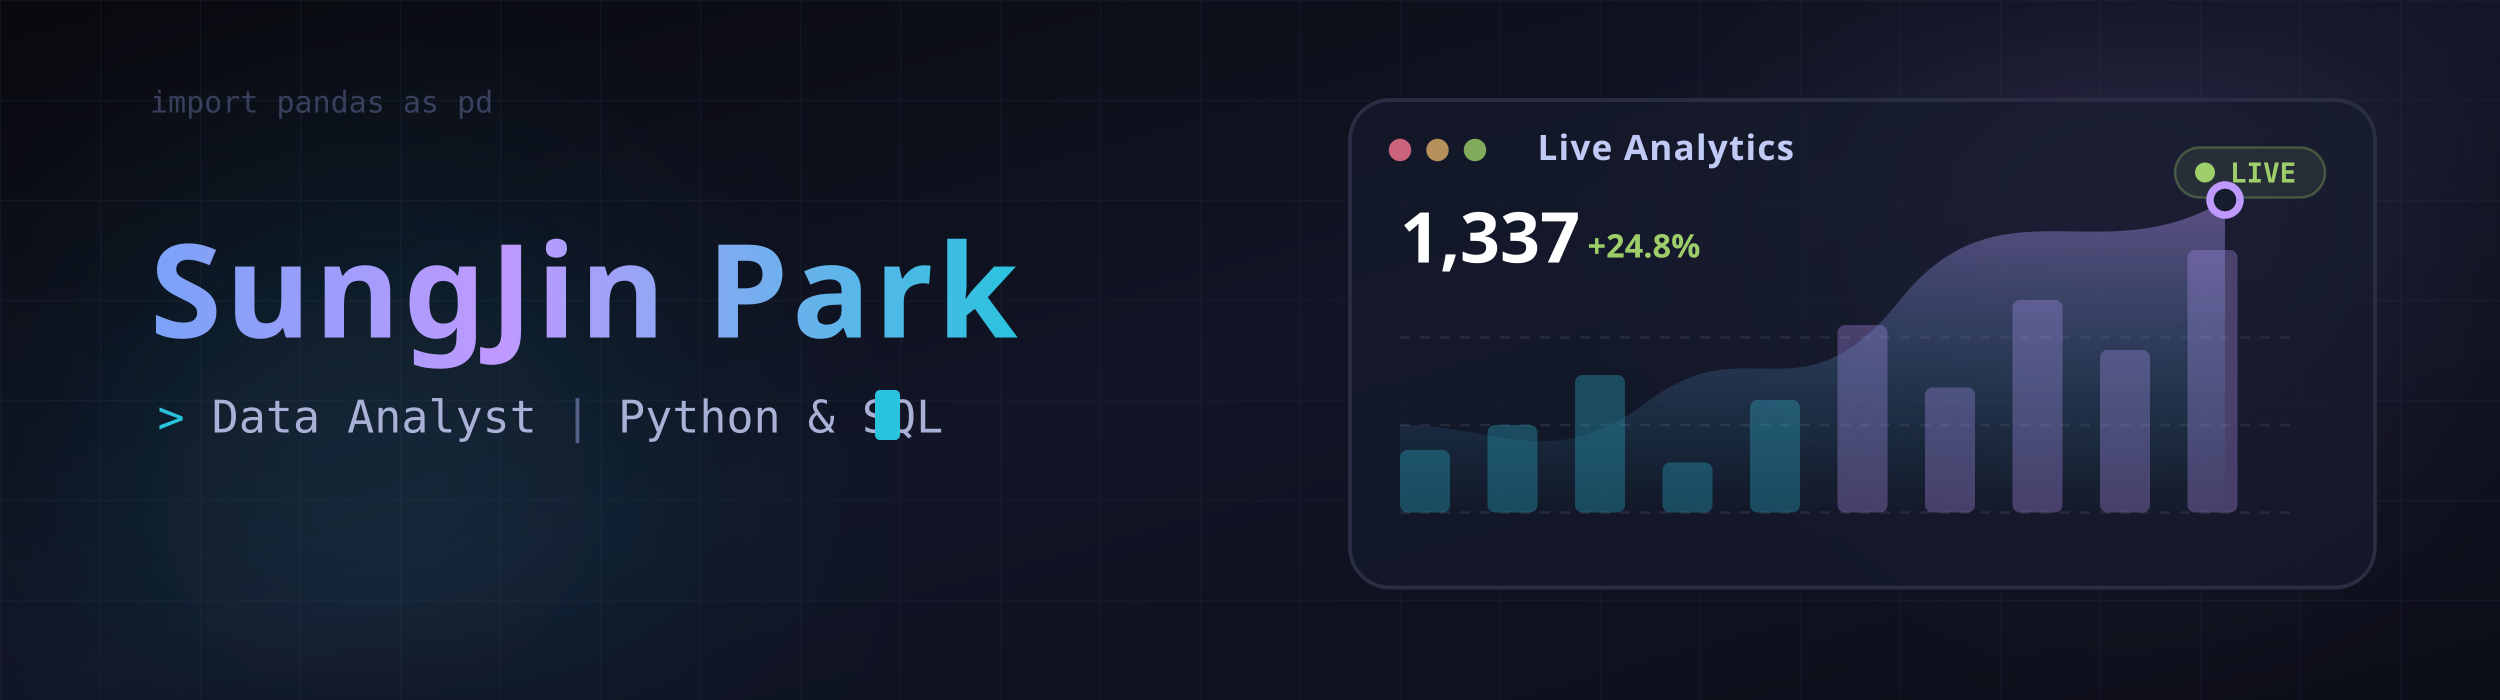
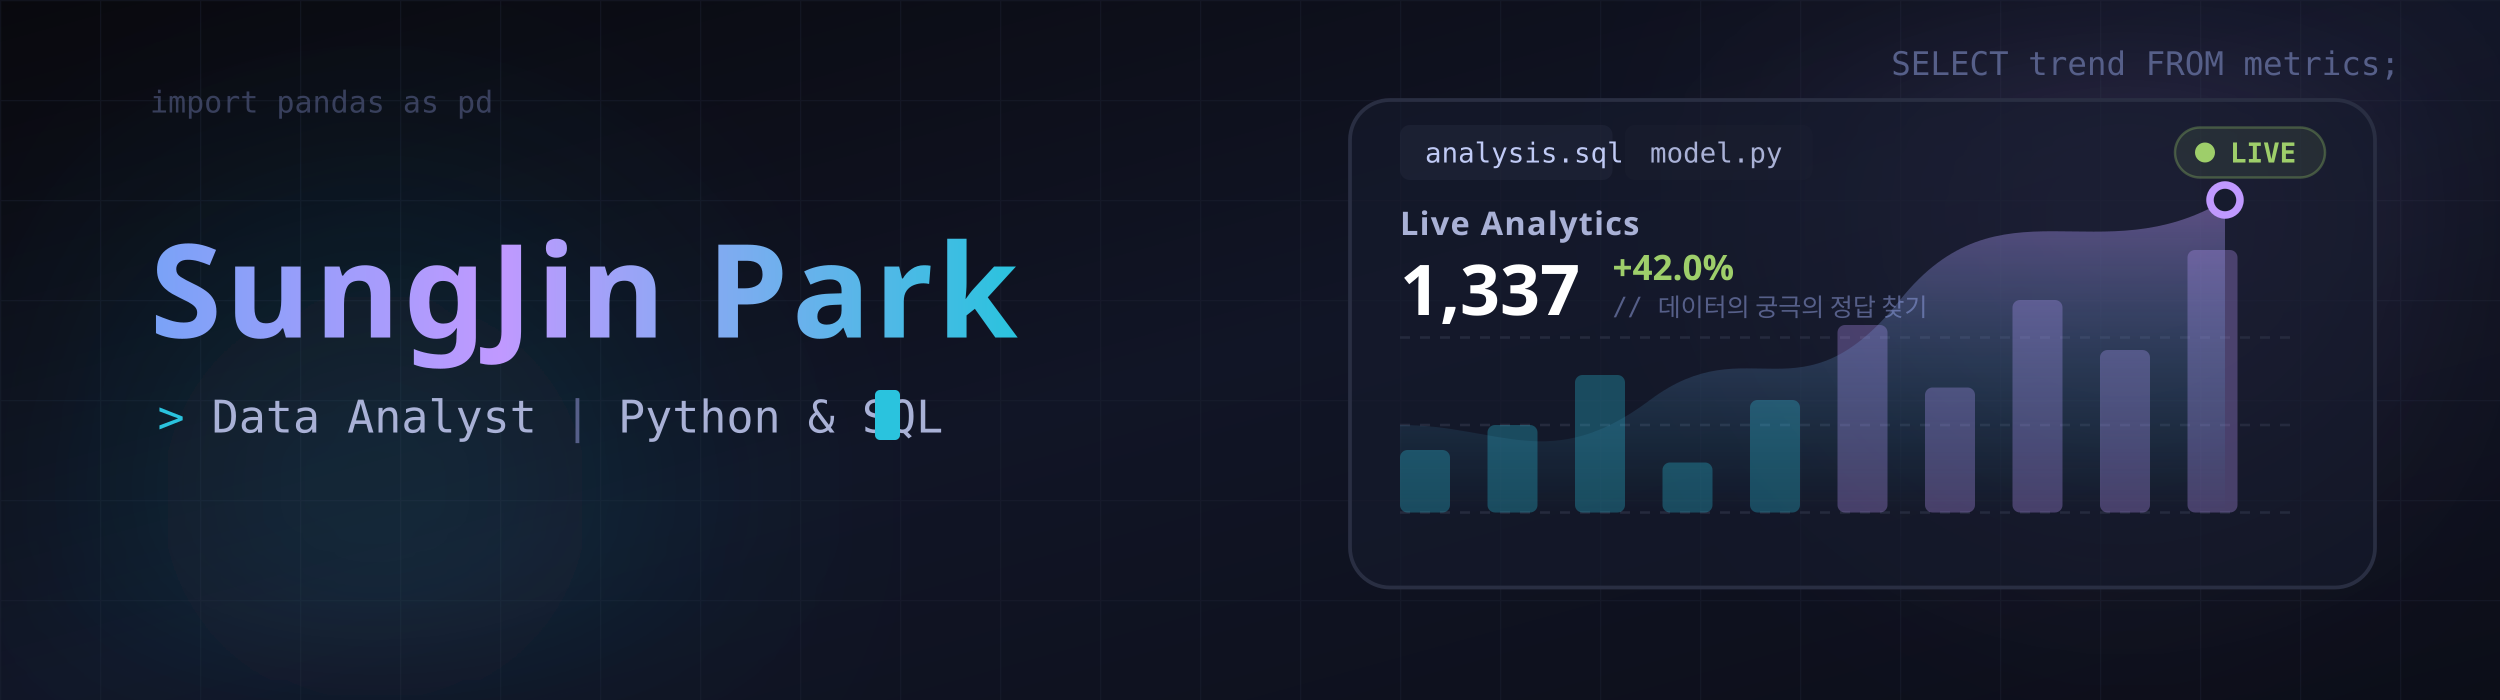
<svg xmlns="http://www.w3.org/2000/svg" width="1000" height="280" viewBox="0 0 1000 280">
  <defs>
    <linearGradient id="bgGrad" x1="0" y1="0" x2="1" y2="1">
      <stop offset="0%" stop-color="#09090e" />
      <stop offset="50%" stop-color="#111526" />
      <stop offset="100%" stop-color="#0c0e18" />
    </linearGradient>
    <linearGradient id="textGrad" x1="0" y1="0" x2="1" y2="0">
      <stop offset="0%" stop-color="#7aa2f7" />
      <stop offset="40%" stop-color="#c099ff" />
      <stop offset="100%" stop-color="#2ac3de" />
    </linearGradient>
    <linearGradient id="chartLineGrad" x1="0" y1="0" x2="1" y2="0">
      <stop offset="0%" stop-color="#2ac3de" />
      <stop offset="100%" stop-color="#c099ff" />
    </linearGradient>
    <linearGradient id="chartFillGrad" x1="0" y1="0" x2="0" y2="1">
      <stop offset="0%" stop-color="#c099ff" stop-opacity="0.4" />
      <stop offset="100%" stop-color="#2ac3de" stop-opacity="0.0" />
    </linearGradient>
    <radialGradient id="glowBlue" cx="50%" cy="50%" r="50%">
      <stop offset="0%" stop-color="#2ac3de" stop-opacity="0.15" />
      <stop offset="100%" stop-color="#2ac3de" stop-opacity="0" />
    </radialGradient>
    <radialGradient id="glowPurple" cx="50%" cy="50%" r="50%">
      <stop offset="0%" stop-color="#c099ff" stop-opacity="0.15" />
      <stop offset="100%" stop-color="#c099ff" stop-opacity="0" />
    </radialGradient>
    <filter id="blurSoft" x="-50%" y="-50%" width="200%" height="200%">
      <feGaussianBlur stdDeviation="40" />
    </filter>
    <pattern id="graphGrid" width="40" height="40" patternUnits="userSpaceOnUse">
      <path d="M0,0 L0,40 M0,0 L40,0" stroke="#1f2335" stroke-width="1" opacity="0.4" />
    </pattern>
  </defs>
  <rect x="0" y="0" width="1000" height="280" fill="url(#bgGrad)" />
  <rect x="0" y="0" width="1000" height="280" fill="url(#graphGrid)" />
  <circle cx="150" cy="200" r="180" fill="url(#glowBlue)" filter="url(#blurSoft)" />
  <circle cx="850" cy="80" r="180" fill="url(#glowPurple)" filter="url(#blurSoft)" />
+   <text x="960" y="30" text-anchor="end" font-family="ui-monospace, 'Cascadia Code', 'Fira Code', monospace" font-size="13" fill="#565f89">SELECT trend FROM metrics;</text>
  <g transform="translate(60, 135)">
    <text x="0" y="0" font-family="'Segoe UI', system-ui, -apple-system, sans-serif" font-size="52" font-weight="900" letter-spacing="1.5" fill="url(#textGrad)">SungJin Park</text>
    <text x="3" y="38" font-family="ui-monospace, 'Cascadia Code', 'Fira Code', monospace" font-size="18" font-weight="500" fill="#a9b1d6">
      <tspan fill="#2ac3de">&gt;</tspan> Data Analyst <tspan fill="#565f89">|</tspan> Python &amp; SQL
  </text>
    <rect x="290" y="21" width="10" height="20" fill="#2ac3de" rx="2">
      <animate attributeName="opacity" values="1;0;1" dur="1.2s" repeatCount="indefinite" />
    </rect>
  </g>
  <text x="60" y="45" font-family="ui-monospace, 'Cascadia Code', monospace" font-size="12" fill="#565f89" opacity="0.6">
  import pandas as pd
</text>
  <rect x="540" y="40" width="410" height="195" rx="16" fill="#161b2e" fill-opacity="0.6" stroke="#292e42" stroke-width="1.5" />
-   <circle cx="560" cy="60" r="4.5" fill="#f7768e" opacity="0.8" />
-   <circle cx="575" cy="60" r="4.5" fill="#e0af68" opacity="0.8" />
-   <circle cx="590" cy="60" r="4.5" fill="#9ece6a" opacity="0.8" />
-   <text x="615" y="64" font-family="'Segoe UI', system-ui, sans-serif" font-size="14" font-weight="600" fill="#c0caf5" letter-spacing="0.5">Live Analytics</text>
-   <g transform="translate(870, 59)">
+   <g transform="translate(560, 50)">
+     <rect x="0" y="0" width="85" height="22" rx="4" fill="#292e42" fill-opacity="0.4" />
+     <text x="10" y="15" font-family="ui-monospace, monospace" font-size="11" fill="#c0caf5">analysis.sql</text>
+     <rect x="90" y="0" width="75" height="22" rx="4" fill="#1f2335" fill-opacity="0.3" />
+     <text x="100" y="15" font-family="ui-monospace, monospace" font-size="11" fill="#a9b1d6">model.py</text>
+   </g>
+   <g transform="translate(870, 51)">
    <rect x="0" y="0" width="60" height="20" rx="10" fill="#9ece6a" fill-opacity="0.1" stroke="#9ece6a" stroke-opacity="0.3" />
    <circle cx="12" cy="10" r="4" fill="#9ece6a">
      <animate attributeName="opacity" values="1;0.3;1" dur="1.5s" repeatCount="indefinite" />
    </circle>
    <text x="22" y="14" font-family="ui-monospace, monospace" font-size="11" font-weight="700" fill="#9ece6a">LIVE</text>
  </g>
-   <text x="560" y="105" font-family="'Segoe UI', system-ui, sans-serif" font-size="28" font-weight="800" fill="#ffffff">1,337</text>
-   <text x="635" y="103" font-family="'Segoe UI', system-ui, sans-serif" font-size="13" font-weight="700" fill="#9ece6a">+24.8%</text>
+   <text x="560" y="94" font-family="'Segoe UI', system-ui, sans-serif" font-size="13" font-weight="600" fill="#a9b1d6" letter-spacing="0.5">Live Analytics</text>
+   <text x="560" y="126" font-family="'Segoe UI', system-ui, sans-serif" font-size="28" font-weight="800" fill="#ffffff">1,337</text>
+   <text x="645" y="112" font-family="'Segoe UI', system-ui, sans-serif" font-size="14" font-weight="700" fill="#9ece6a">+42.0%</text>
+   <text x="645" y="126" font-family="ui-monospace, 'Cascadia Code', monospace" font-size="10" fill="#565f89">// 데이터의 궁극의 정답 찾기</text>
  <path d="M 560 135 L 920 135 M 560 170 L 920 170 M 560 205 L 920 205" stroke="#292e42" stroke-width="1" stroke-dasharray="4,4" opacity="0.8" />
  <g transform="translate(0, 10)">
    <g opacity="0.3">
      <rect x="560" y="170" width="20" height="25" rx="3" fill="#2ac3de">
        <animate attributeName="height" values="20;30;20" dur="3s" repeatCount="indefinite" />
      </rect>
      <rect x="595" y="160" width="20" height="35" rx="3" fill="#2ac3de">
        <animate attributeName="height" values="30;45;30" dur="3s" begin="0.2s" repeatCount="indefinite" />
      </rect>
      <rect x="630" y="140" width="20" height="55" rx="3" fill="#2ac3de">
        <animate attributeName="height" values="50;65;50" dur="3s" begin="0.4s" repeatCount="indefinite" />
      </rect>
      <rect x="665" y="175" width="20" height="20" rx="3" fill="#2ac3de">
        <animate attributeName="height" values="15;30;15" dur="3s" begin="0.6s" repeatCount="indefinite" />
      </rect>
      <rect x="700" y="150" width="20" height="45" rx="3" fill="#2ac3de">
        <animate attributeName="height" values="40;55;40" dur="3s" begin="0.8s" repeatCount="indefinite" />
      </rect>
      <rect x="735" y="120" width="20" height="75" rx="3" fill="#c099ff">
        <animate attributeName="height" values="70;90;70" dur="3s" begin="1.0s" repeatCount="indefinite" />
      </rect>
      <rect x="770" y="145" width="20" height="50" rx="3" fill="#c099ff">
        <animate attributeName="height" values="45;60;45" dur="3s" begin="1.2s" repeatCount="indefinite" />
      </rect>
      <rect x="805" y="110" width="20" height="85" rx="3" fill="#c099ff">
        <animate attributeName="height" values="80;100;80" dur="3s" begin="1.4s" repeatCount="indefinite" />
      </rect>
      <rect x="840" y="130" width="20" height="65" rx="3" fill="#c099ff">
        <animate attributeName="height" values="60;80;60" dur="3s" begin="1.6s" repeatCount="indefinite" />
      </rect>
      <rect x="875" y="90" width="20" height="105" rx="3" fill="#c099ff">
        <animate attributeName="height" values="95;115;95" dur="3s" begin="1.8s" repeatCount="indefinite" />
      </rect>
    </g>
    <path d="M 560 160 C 600 160 620 180 660 150 C 700 120 720 160 760 110 C 800 60 840 100 890 70 L 890 195 L 560 195 Z" fill="url(#chartFillGrad)">
      <animate attributeName="opacity" values="0;1" dur="2s" fill="freeze" />
    </path>
    <path d="M 560 160 C 600 160 620 180 660 150 C 700 120 720 160 760 110 C 800 60 840 100 890 70" fill="none" stroke="url(#chartLineGrad)" stroke-width="4" stroke-linecap="round" stroke-dasharray="500" stroke-dashoffset="500">
      <animate attributeName="stroke-dashoffset" values="500;0" dur="2s" fill="freeze" calcMode="spline" keySplines="0.4 0 0.2 1" />
    </path>
    <circle cx="890" cy="70" r="6" fill="#161b2e" stroke="#c099ff" stroke-width="3">
      <animate attributeName="opacity" values="0;1" dur="2s" fill="freeze" />
    </circle>
  </g>
</svg>
